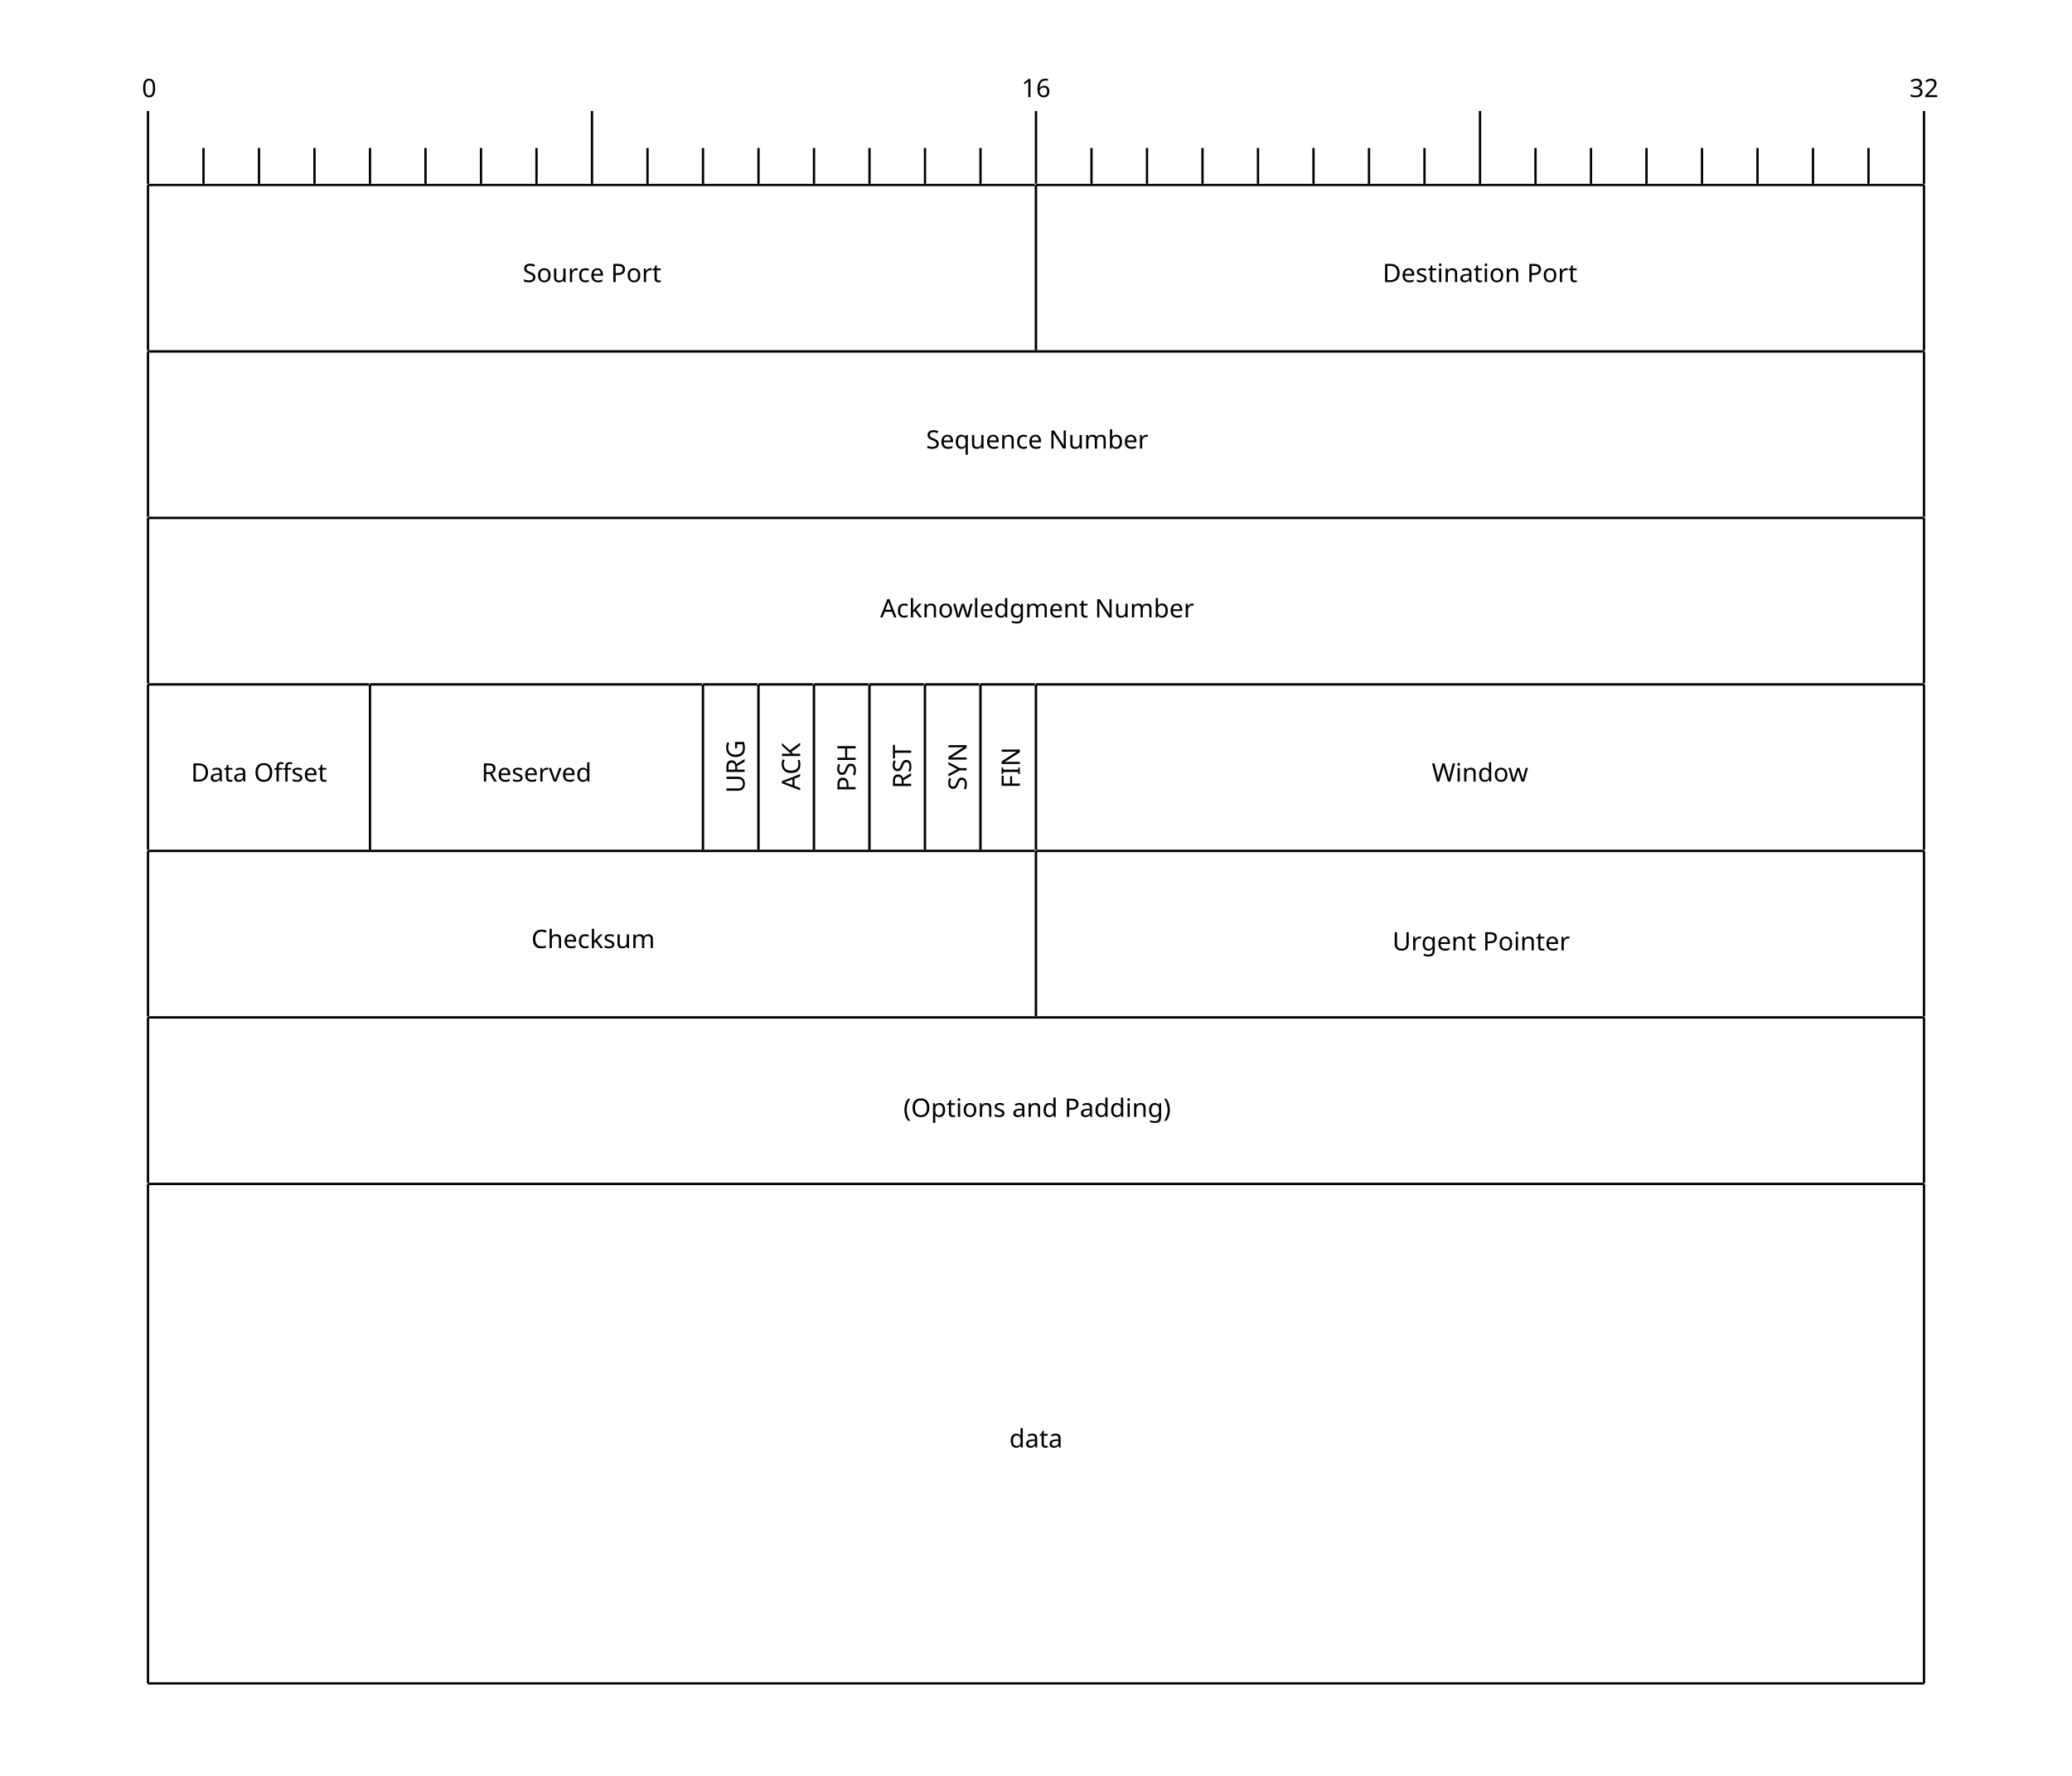
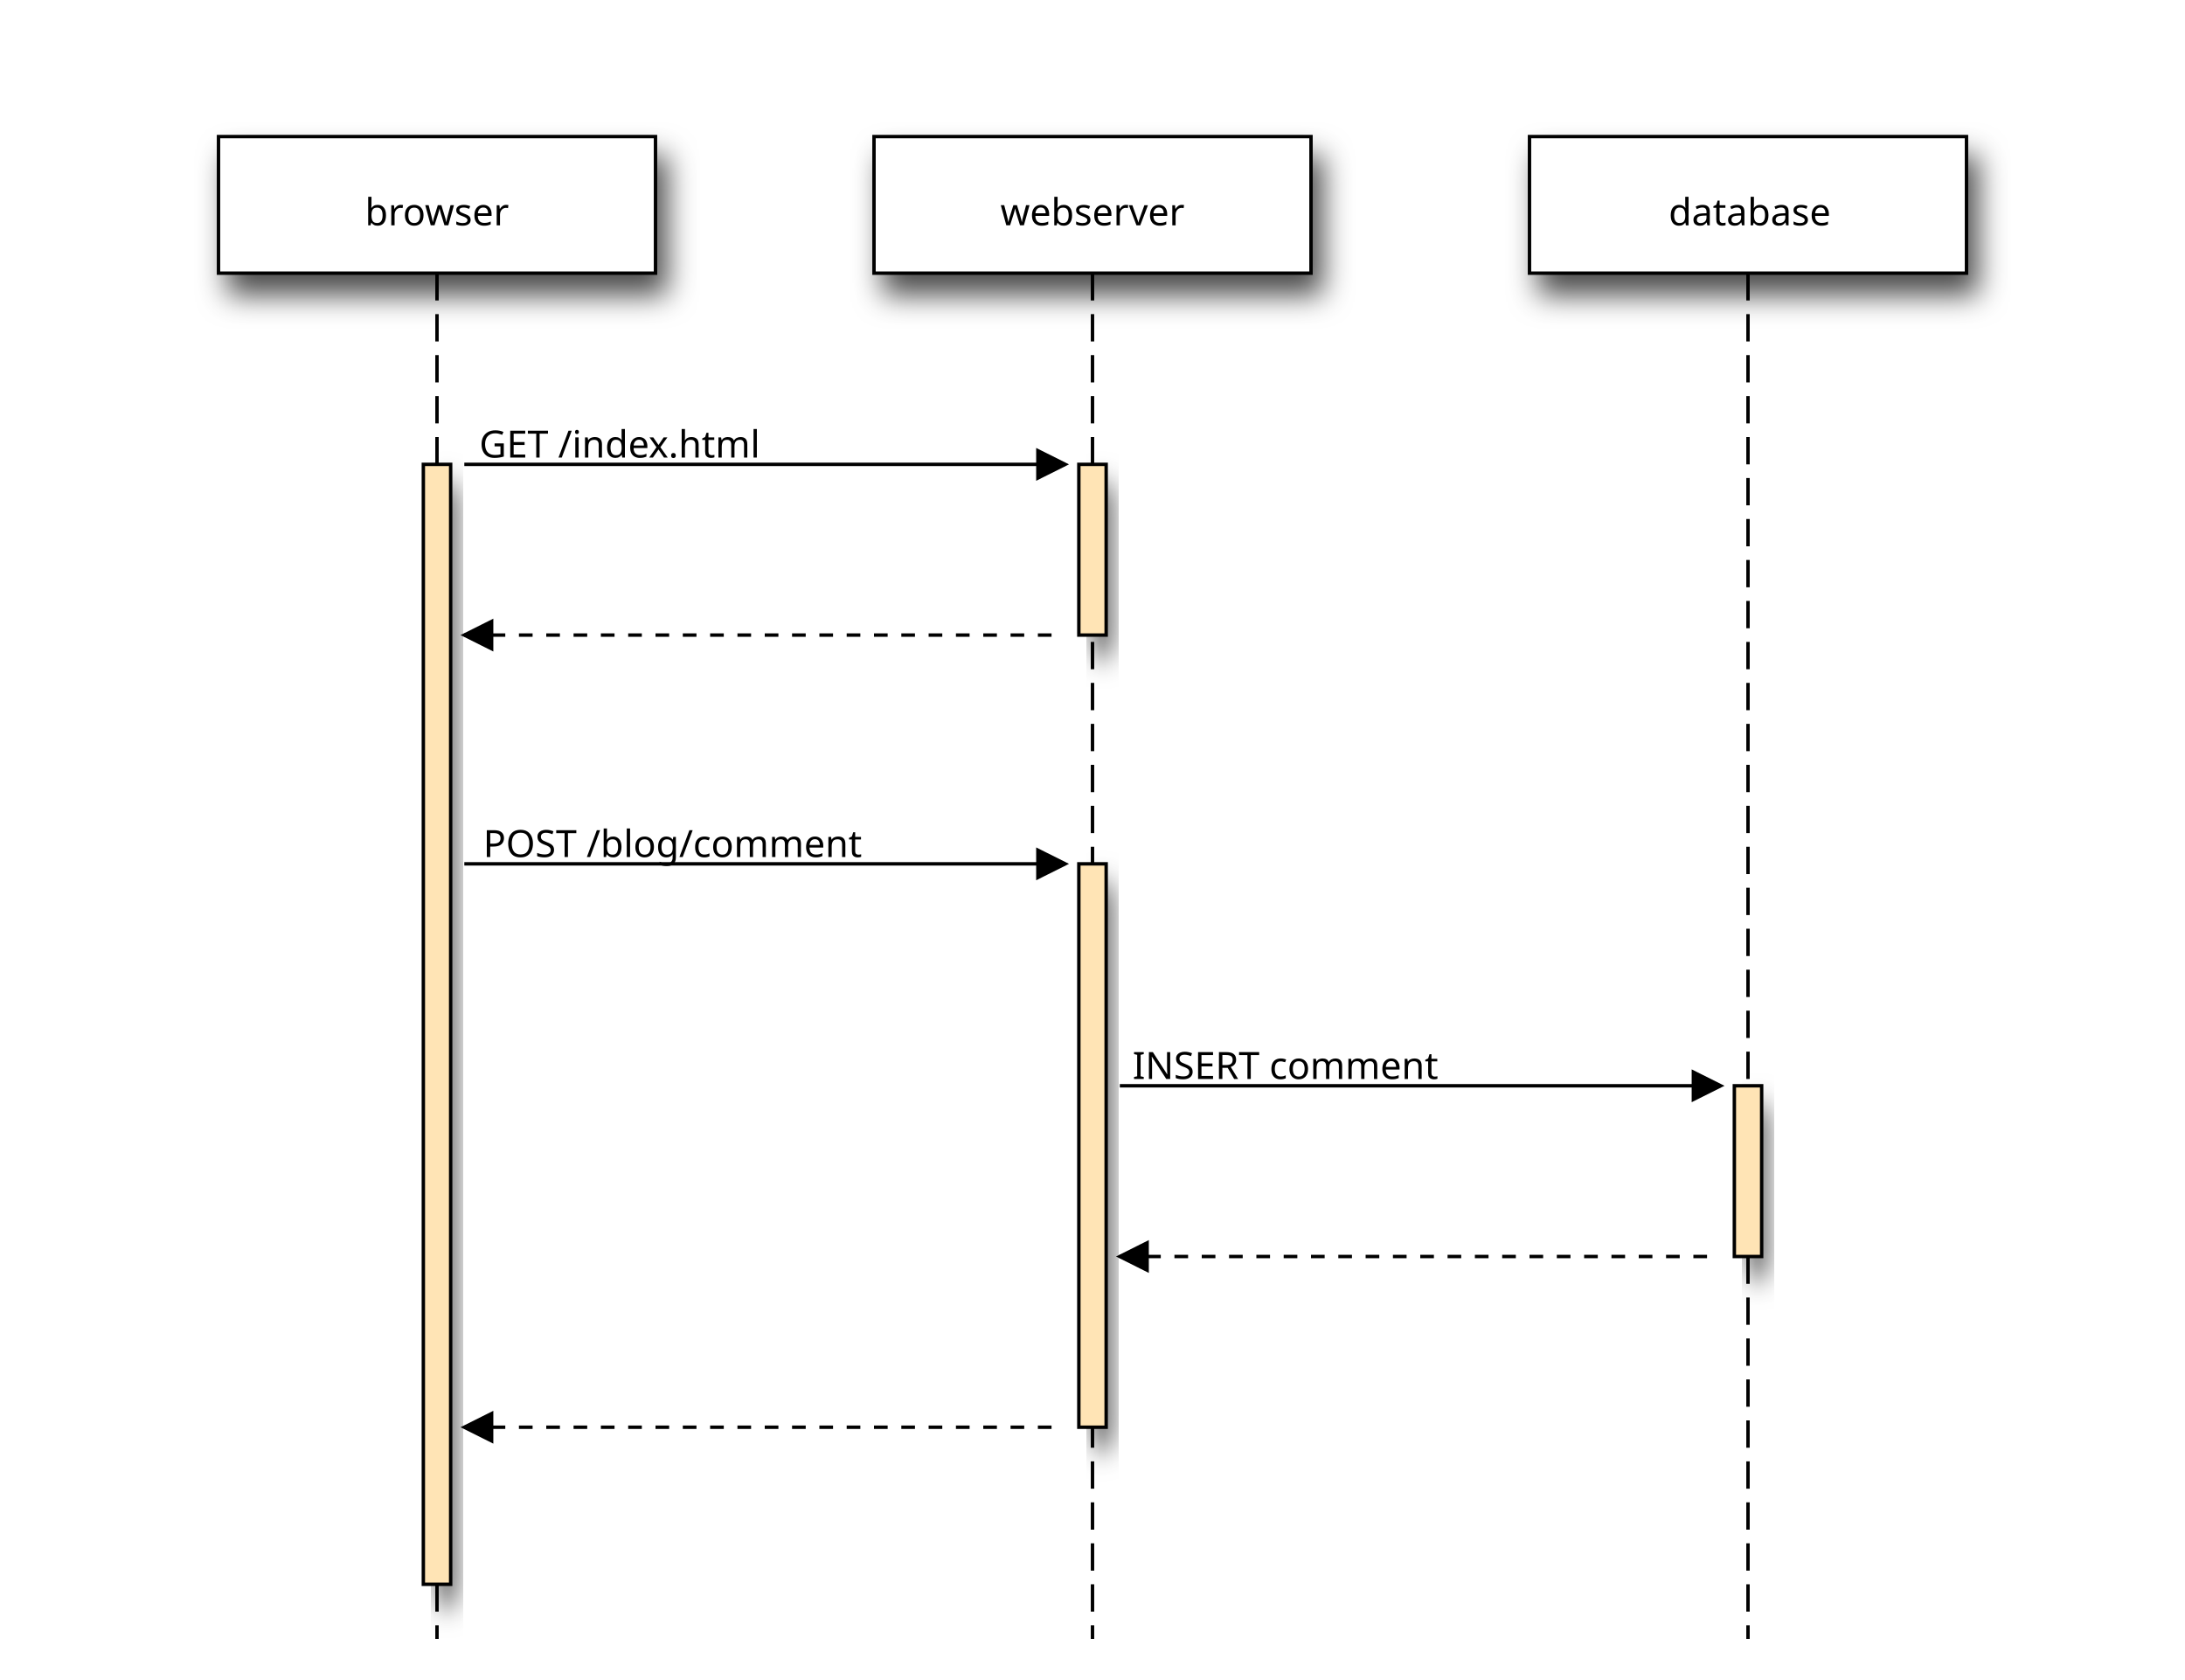
- <svg xmlns="http://www.w3.org/2000/svg" viewBox="0 0 896 768">
+ <svg xmlns="http://www.w3.org/2000/svg" viewBox="0 0 640 492">
  <defs id="defs_block">
    <filter height="1.504" id="filter_blur" width="1.157" x="-0.079" y="-0.252">
      <feGaussianBlur id="feGaussianBlur3780" stdDeviation="4.2" />
    </filter>
  </defs>
-   <path d="M 64 48 L 64 80" fill="none" stroke="rgb(0,0,0)" />
-   <text fill="rgb(0,0,0)" font-family="sans-serif" font-size="11" font-style="normal" font-weight="normal" text-anchor="middle" textLength="7" x="64.5" y="42">0</text>
-   <path d="M 88 64 L 88 80" fill="none" stroke="rgb(0,0,0)" />
-   <path d="M 112 64 L 112 80" fill="none" stroke="rgb(0,0,0)" />
-   <path d="M 136 64 L 136 80" fill="none" stroke="rgb(0,0,0)" />
-   <path d="M 160 64 L 160 80" fill="none" stroke="rgb(0,0,0)" />
-   <path d="M 184 64 L 184 80" fill="none" stroke="rgb(0,0,0)" />
-   <path d="M 208 64 L 208 80" fill="none" stroke="rgb(0,0,0)" />
-   <path d="M 232 64 L 232 80" fill="none" stroke="rgb(0,0,0)" />
-   <path d="M 256 48 L 256 80" fill="none" stroke="rgb(0,0,0)" />
-   <path d="M 280 64 L 280 80" fill="none" stroke="rgb(0,0,0)" />
-   <path d="M 304 64 L 304 80" fill="none" stroke="rgb(0,0,0)" />
-   <path d="M 328 64 L 328 80" fill="none" stroke="rgb(0,0,0)" />
-   <path d="M 352 64 L 352 80" fill="none" stroke="rgb(0,0,0)" />
-   <path d="M 376 64 L 376 80" fill="none" stroke="rgb(0,0,0)" />
-   <path d="M 400 64 L 400 80" fill="none" stroke="rgb(0,0,0)" />
-   <path d="M 424 64 L 424 80" fill="none" stroke="rgb(0,0,0)" />
-   <path d="M 448 48 L 448 80" fill="none" stroke="rgb(0,0,0)" />
-   <text fill="rgb(0,0,0)" font-family="sans-serif" font-size="11" font-style="normal" font-weight="normal" text-anchor="middle" textLength="14" x="448.0" y="42">16</text>
-   <path d="M 472 64 L 472 80" fill="none" stroke="rgb(0,0,0)" />
-   <path d="M 496 64 L 496 80" fill="none" stroke="rgb(0,0,0)" />
-   <path d="M 520 64 L 520 80" fill="none" stroke="rgb(0,0,0)" />
-   <path d="M 544 64 L 544 80" fill="none" stroke="rgb(0,0,0)" />
-   <path d="M 568 64 L 568 80" fill="none" stroke="rgb(0,0,0)" />
-   <path d="M 592 64 L 592 80" fill="none" stroke="rgb(0,0,0)" />
-   <path d="M 616 64 L 616 80" fill="none" stroke="rgb(0,0,0)" />
-   <path d="M 640 48 L 640 80" fill="none" stroke="rgb(0,0,0)" />
-   <path d="M 664 64 L 664 80" fill="none" stroke="rgb(0,0,0)" />
-   <path d="M 688 64 L 688 80" fill="none" stroke="rgb(0,0,0)" />
-   <path d="M 712 64 L 712 80" fill="none" stroke="rgb(0,0,0)" />
-   <path d="M 736 64 L 736 80" fill="none" stroke="rgb(0,0,0)" />
-   <path d="M 760 64 L 760 80" fill="none" stroke="rgb(0,0,0)" />
-   <path d="M 784 64 L 784 80" fill="none" stroke="rgb(0,0,0)" />
-   <path d="M 808 64 L 808 80" fill="none" stroke="rgb(0,0,0)" />
-   <path d="M 832 48 L 832 80" fill="none" stroke="rgb(0,0,0)" />
-   <text fill="rgb(0,0,0)" font-family="sans-serif" font-size="11" font-style="normal" font-weight="normal" text-anchor="middle" textLength="14" x="832.0" y="42">32</text>
-   <rect fill="rgb(255,255,255)" height="72" stroke="rgb(255,255,255)" width="384" x="64" y="80" />
-   <path d="M 64 80 L 448 80" fill="none" stroke="rgb(0,0,0)" />
-   <path d="M 448 80 L 448 152" fill="none" stroke="rgb(0,0,0)" />
-   <path d="M 448 152 L 64 152" fill="none" stroke="rgb(0,0,0)" />
-   <path d="M 64 152 L 64 80" fill="none" stroke="rgb(0,0,0)" />
-   <text fill="rgb(0,0,0)" font-family="sans-serif" font-size="11" font-style="normal" font-weight="normal" text-anchor="middle" textLength="60" x="256.0" y="122">Source Port</text>
-   <rect fill="rgb(255,255,255)" height="72" stroke="rgb(255,255,255)" width="384" x="448" y="80" />
-   <path d="M 448 80 L 832 80" fill="none" stroke="rgb(0,0,0)" />
-   <path d="M 832 80 L 832 152" fill="none" stroke="rgb(0,0,0)" />
-   <path d="M 832 152 L 448 152" fill="none" stroke="rgb(0,0,0)" />
-   <path d="M 448 152 L 448 80" fill="none" stroke="rgb(0,0,0)" />
-   <text fill="rgb(0,0,0)" font-family="sans-serif" font-size="11" font-style="normal" font-weight="normal" text-anchor="middle" textLength="80" x="640.0" y="122">Destination Port</text>
-   <rect fill="rgb(255,255,255)" height="72" stroke="rgb(255,255,255)" width="768" x="64" y="152" />
-   <path d="M 64 152 L 832 152" fill="none" stroke="rgb(0,0,0)" />
-   <path d="M 832 152 L 832 224" fill="none" stroke="rgb(0,0,0)" />
-   <path d="M 832 224 L 64 224" fill="none" stroke="rgb(0,0,0)" />
-   <path d="M 64 224 L 64 152" fill="none" stroke="rgb(0,0,0)" />
-   <text fill="rgb(0,0,0)" font-family="sans-serif" font-size="11" font-style="normal" font-weight="normal" text-anchor="middle" textLength="93" x="448.5" y="194">Sequence Number</text>
-   <rect fill="rgb(255,255,255)" height="72" stroke="rgb(255,255,255)" width="768" x="64" y="224" />
-   <path d="M 64 224 L 832 224" fill="none" stroke="rgb(0,0,0)" />
-   <path d="M 832 224 L 832 296" fill="none" stroke="rgb(0,0,0)" />
-   <path d="M 832 296 L 64 296" fill="none" stroke="rgb(0,0,0)" />
-   <path d="M 64 296 L 64 224" fill="none" stroke="rgb(0,0,0)" />
-   <text fill="rgb(0,0,0)" font-family="sans-serif" font-size="11" font-style="normal" font-weight="normal" text-anchor="middle" textLength="131" x="448.5" y="267">Acknowledgment Number</text>
-   <rect fill="rgb(255,255,255)" height="72" stroke="rgb(255,255,255)" width="96" x="64" y="296" />
-   <path d="M 64 296 L 160 296" fill="none" stroke="rgb(0,0,0)" />
-   <path d="M 160 296 L 160 368" fill="none" stroke="rgb(0,0,0)" />
-   <path d="M 160 368 L 64 368" fill="none" stroke="rgb(0,0,0)" />
-   <path d="M 64 368 L 64 296" fill="none" stroke="rgb(0,0,0)" />
-   <text fill="rgb(0,0,0)" font-family="sans-serif" font-size="11" font-style="normal" font-weight="normal" text-anchor="middle" textLength="60" x="112.0" y="338">Data Offset</text>
-   <rect fill="rgb(255,255,255)" height="72" stroke="rgb(255,255,255)" width="144" x="160" y="296" />
-   <path d="M 160 296 L 304 296" fill="none" stroke="rgb(0,0,0)" />
-   <path d="M 304 296 L 304 368" fill="none" stroke="rgb(0,0,0)" />
-   <path d="M 304 368 L 160 368" fill="none" stroke="rgb(0,0,0)" />
-   <path d="M 160 368 L 160 296" fill="none" stroke="rgb(0,0,0)" />
-   <text fill="rgb(0,0,0)" font-family="sans-serif" font-size="11" font-style="normal" font-weight="normal" text-anchor="middle" textLength="46" x="232.0" y="338">Reserved</text>
-   <rect fill="rgb(255,255,255)" height="72" stroke="rgb(255,255,255)" width="24" x="304" y="296" />
-   <path d="M 304 296 L 328 296" fill="none" stroke="rgb(0,0,0)" />
-   <path d="M 328 296 L 328 368" fill="none" stroke="rgb(0,0,0)" />
-   <path d="M 328 368 L 304 368" fill="none" stroke="rgb(0,0,0)" />
-   <path d="M 304 368 L 304 296" fill="none" stroke="rgb(0,0,0)" />
-   <g transform="rotate(270,304,368)">
-     <text fill="rgb(0,0,0)" font-family="sans-serif" font-size="11" font-style="normal" font-weight="normal" text-anchor="middle" textLength="23" x="340.5" y="386">URG</text>
-   </g>
-   <rect fill="rgb(255,255,255)" height="72" stroke="rgb(255,255,255)" width="24" x="328" y="296" />
-   <path d="M 328 296 L 352 296" fill="none" stroke="rgb(0,0,0)" />
-   <path d="M 352 296 L 352 368" fill="none" stroke="rgb(0,0,0)" />
-   <path d="M 352 368 L 328 368" fill="none" stroke="rgb(0,0,0)" />
-   <path d="M 328 368 L 328 296" fill="none" stroke="rgb(0,0,0)" />
-   <g transform="rotate(270,328,368)">
-     <text fill="rgb(0,0,0)" font-family="sans-serif" font-size="11" font-style="normal" font-weight="normal" text-anchor="middle" textLength="23" x="364.5" y="386">ACK</text>
-   </g>
-   <rect fill="rgb(255,255,255)" height="72" stroke="rgb(255,255,255)" width="24" x="352" y="296" />
-   <path d="M 352 296 L 376 296" fill="none" stroke="rgb(0,0,0)" />
-   <path d="M 376 296 L 376 368" fill="none" stroke="rgb(0,0,0)" />
-   <path d="M 376 368 L 352 368" fill="none" stroke="rgb(0,0,0)" />
-   <path d="M 352 368 L 352 296" fill="none" stroke="rgb(0,0,0)" />
-   <g transform="rotate(270,352,368)">
-     <text fill="rgb(0,0,0)" font-family="sans-serif" font-size="11" font-style="normal" font-weight="normal" text-anchor="middle" textLength="22" x="388.0" y="386">PSH</text>
-   </g>
-   <rect fill="rgb(255,255,255)" height="72" stroke="rgb(255,255,255)" width="24" x="376" y="296" />
-   <path d="M 376 296 L 400 296" fill="none" stroke="rgb(0,0,0)" />
-   <path d="M 400 296 L 400 368" fill="none" stroke="rgb(0,0,0)" />
-   <path d="M 400 368 L 376 368" fill="none" stroke="rgb(0,0,0)" />
-   <path d="M 376 368 L 376 296" fill="none" stroke="rgb(0,0,0)" />
-   <g transform="rotate(270,376,368)">
-     <text fill="rgb(0,0,0)" font-family="sans-serif" font-size="11" font-style="normal" font-weight="normal" text-anchor="middle" textLength="21" x="412.5" y="386">RST</text>
-   </g>
-   <rect fill="rgb(255,255,255)" height="72" stroke="rgb(255,255,255)" width="24" x="400" y="296" />
-   <path d="M 400 296 L 424 296" fill="none" stroke="rgb(0,0,0)" />
-   <path d="M 424 296 L 424 368" fill="none" stroke="rgb(0,0,0)" />
-   <path d="M 424 368 L 400 368" fill="none" stroke="rgb(0,0,0)" />
-   <path d="M 400 368 L 400 296" fill="none" stroke="rgb(0,0,0)" />
-   <g transform="rotate(270,400,368)">
-     <text fill="rgb(0,0,0)" font-family="sans-serif" font-size="11" font-style="normal" font-weight="normal" text-anchor="middle" textLength="23" x="436.5" y="386">SYN</text>
-   </g>
-   <rect fill="rgb(255,255,255)" height="72" stroke="rgb(255,255,255)" width="24" x="424" y="296" />
-   <path d="M 424 296 L 448 296" fill="none" stroke="rgb(0,0,0)" />
-   <path d="M 448 296 L 448 368" fill="none" stroke="rgb(0,0,0)" />
-   <path d="M 448 368 L 424 368" fill="none" stroke="rgb(0,0,0)" />
-   <path d="M 424 368 L 424 296" fill="none" stroke="rgb(0,0,0)" />
-   <g transform="rotate(270,424,368)">
-     <text fill="rgb(0,0,0)" font-family="sans-serif" font-size="11" font-style="normal" font-weight="normal" text-anchor="middle" textLength="16" x="460.0" y="385">FIN</text>
-   </g>
-   <rect fill="rgb(255,255,255)" height="72" stroke="rgb(255,255,255)" width="384" x="448" y="296" />
-   <path d="M 448 296 L 832 296" fill="none" stroke="rgb(0,0,0)" />
-   <path d="M 832 296 L 832 368" fill="none" stroke="rgb(0,0,0)" />
-   <path d="M 832 368 L 448 368" fill="none" stroke="rgb(0,0,0)" />
-   <path d="M 448 368 L 448 296" fill="none" stroke="rgb(0,0,0)" />
-   <text fill="rgb(0,0,0)" font-family="sans-serif" font-size="11" font-style="normal" font-weight="normal" text-anchor="middle" textLength="40" x="640.0" y="338">Window</text>
-   <rect fill="rgb(255,255,255)" height="72" stroke="rgb(255,255,255)" width="384" x="64" y="368" />
-   <path d="M 64 368 L 448 368" fill="none" stroke="rgb(0,0,0)" />
-   <path d="M 448 368 L 448 440" fill="none" stroke="rgb(0,0,0)" />
-   <path d="M 448 440 L 64 440" fill="none" stroke="rgb(0,0,0)" />
-   <path d="M 64 440 L 64 368" fill="none" stroke="rgb(0,0,0)" />
-   <text fill="rgb(0,0,0)" font-family="sans-serif" font-size="11" font-style="normal" font-weight="normal" text-anchor="middle" textLength="53" x="256.5" y="410">Checksum</text>
-   <rect fill="rgb(255,255,255)" height="72" stroke="rgb(255,255,255)" width="384" x="448" y="368" />
-   <path d="M 448 368 L 832 368" fill="none" stroke="rgb(0,0,0)" />
-   <path d="M 832 368 L 832 440" fill="none" stroke="rgb(0,0,0)" />
-   <path d="M 832 440 L 448 440" fill="none" stroke="rgb(0,0,0)" />
-   <path d="M 448 440 L 448 368" fill="none" stroke="rgb(0,0,0)" />
-   <text fill="rgb(0,0,0)" font-family="sans-serif" font-size="11" font-style="normal" font-weight="normal" text-anchor="middle" textLength="73" x="640.5" y="411">Urgent Pointer</text>
-   <rect fill="rgb(255,255,255)" height="72" stroke="rgb(255,255,255)" width="768" x="64" y="440" />
-   <path d="M 64 440 L 832 440" fill="none" stroke="rgb(0,0,0)" />
-   <path d="M 832 440 L 832 512" fill="none" stroke="rgb(0,0,0)" />
-   <path d="M 832 512 L 64 512" fill="none" stroke="rgb(0,0,0)" />
-   <path d="M 64 512 L 64 440" fill="none" stroke="rgb(0,0,0)" />
-   <text fill="rgb(0,0,0)" font-family="sans-serif" font-size="11" font-style="normal" font-weight="normal" text-anchor="middle" textLength="115" x="448.5" y="483">(Options and Padding)</text>
-   <rect fill="rgb(255,255,255)" height="216" stroke="rgb(255,255,255)" width="768" x="64" y="512" />
-   <path d="M 64 512 L 832 512" fill="none" stroke="rgb(0,0,0)" />
-   <path d="M 832 512 L 832 728" fill="none" stroke="rgb(0,0,0)" />
-   <path d="M 832 728 L 64 728" fill="none" stroke="rgb(0,0,0)" />
-   <path d="M 64 728 L 64 512" fill="none" stroke="rgb(0,0,0)" />
-   <text fill="rgb(0,0,0)" font-family="sans-serif" font-size="11" font-style="normal" font-weight="normal" text-anchor="middle" textLength="22" x="448.0" y="626">data</text>
+   <rect fill="rgb(0,0,0)" height="328" style="filter:url(#filter_blur);opacity:0.7;fill-opacity:1" width="8" x="127" y="142" />
+   <rect fill="rgb(0,0,0)" height="50" style="filter:url(#filter_blur);opacity:0.7;fill-opacity:1" width="8" x="319" y="142" />
+   <rect fill="rgb(0,0,0)" height="165" style="filter:url(#filter_blur);opacity:0.7;fill-opacity:1" width="8" x="319" y="259" />
+   <rect fill="rgb(0,0,0)" height="50" style="filter:url(#filter_blur);opacity:0.7;fill-opacity:1" width="8" x="511" y="324" />
+   <rect fill="rgb(0,0,0)" height="40" stroke="rgb(0,0,0)" style="filter:url(#filter_blur);opacity:0.7;fill-opacity:1" width="128" x="67" y="46" />
+   <rect fill="rgb(0,0,0)" height="40" stroke="rgb(0,0,0)" style="filter:url(#filter_blur);opacity:0.7;fill-opacity:1" width="128" x="259" y="46" />
+   <rect fill="rgb(0,0,0)" height="40" stroke="rgb(0,0,0)" style="filter:url(#filter_blur);opacity:0.7;fill-opacity:1" width="128" x="451" y="46" />
+   <path d="M 128 80 L 128 480" fill="none" stroke="rgb(0,0,0)" stroke-dasharray="8 4" />
+   <rect fill="moccasin" height="328" stroke="rgb(0,0,0)" width="8" x="124" y="136" />
+   <path d="M 320 80 L 320 480" fill="none" stroke="rgb(0,0,0)" stroke-dasharray="8 4" />
+   <rect fill="moccasin" height="50" stroke="rgb(0,0,0)" width="8" x="316" y="136" />
+   <rect fill="moccasin" height="165" stroke="rgb(0,0,0)" width="8" x="316" y="253" />
+   <path d="M 512 80 L 512 480" fill="none" stroke="rgb(0,0,0)" stroke-dasharray="8 4" />
+   <rect fill="moccasin" height="50" stroke="rgb(0,0,0)" width="8" x="508" y="318" />
+   <rect fill="rgb(255,255,255)" height="40" stroke="rgb(0,0,0)" width="128" x="64" y="40" />
+   <text fill="rgb(0,0,0)" font-family="sans-serif" font-size="11" font-style="normal" font-weight="normal" text-anchor="middle" textLength="40" x="128.0" y="66">browser</text>
+   <rect fill="rgb(255,255,255)" height="40" stroke="rgb(0,0,0)" width="128" x="256" y="40" />
+   <text fill="rgb(0,0,0)" font-family="sans-serif" font-size="11" font-style="normal" font-weight="normal" text-anchor="middle" textLength="52" x="320.0" y="66">webserver</text>
+   <rect fill="rgb(255,255,255)" height="40" stroke="rgb(0,0,0)" width="128" x="448" y="40" />
+   <text fill="rgb(0,0,0)" font-family="sans-serif" font-size="11" font-style="normal" font-weight="normal" text-anchor="middle" textLength="45" x="512.5" y="66">database</text>
+   <path d="M 136 136 L 312 136" fill="none" stroke="rgb(0,0,0)" />
+   <polygon fill="rgb(0,0,0)" points="304,132 312,136 304,140" stroke="rgb(0,0,0)" />
+   <path d="M 136 186 L 312 186" fill="none" stroke="rgb(0,0,0)" stroke-dasharray="4" />
+   <polygon fill="rgb(0,0,0)" points="144,182 136,186 144,190" stroke="rgb(0,0,0)" />
+   <path d="M 136 253 L 312 253" fill="none" stroke="rgb(0,0,0)" />
+   <polygon fill="rgb(0,0,0)" points="304,249 312,253 304,257" stroke="rgb(0,0,0)" />
+   <path d="M 328 318 L 504 318" fill="none" stroke="rgb(0,0,0)" />
+   <polygon fill="rgb(0,0,0)" points="496,314 504,318 496,322" stroke="rgb(0,0,0)" />
+   <path d="M 328 368 L 504 368" fill="none" stroke="rgb(0,0,0)" stroke-dasharray="4" />
+   <polygon fill="rgb(0,0,0)" points="336,364 328,368 336,372" stroke="rgb(0,0,0)" />
+   <path d="M 136 418 L 312 418" fill="none" stroke="rgb(0,0,0)" stroke-dasharray="4" />
+   <polygon fill="rgb(0,0,0)" points="144,414 136,418 144,422" stroke="rgb(0,0,0)" />
+   <text fill="rgb(0,0,0)" font-family="sans-serif" font-size="11" font-style="normal" font-weight="normal" text-anchor="middle" textLength="83" x="181.5" y="134">GET /index.html</text>
+   <text fill="rgb(0,0,0)" font-family="sans-serif" font-size="11" font-style="normal" font-weight="normal" text-anchor="middle" textLength="114" x="197.0" y="251">POST /blog/comment</text>
+   <text fill="rgb(0,0,0)" font-family="sans-serif" font-size="11" font-style="normal" font-weight="normal" text-anchor="middle" textLength="89" x="376.5" y="316">INSERT comment</text>
</svg>
